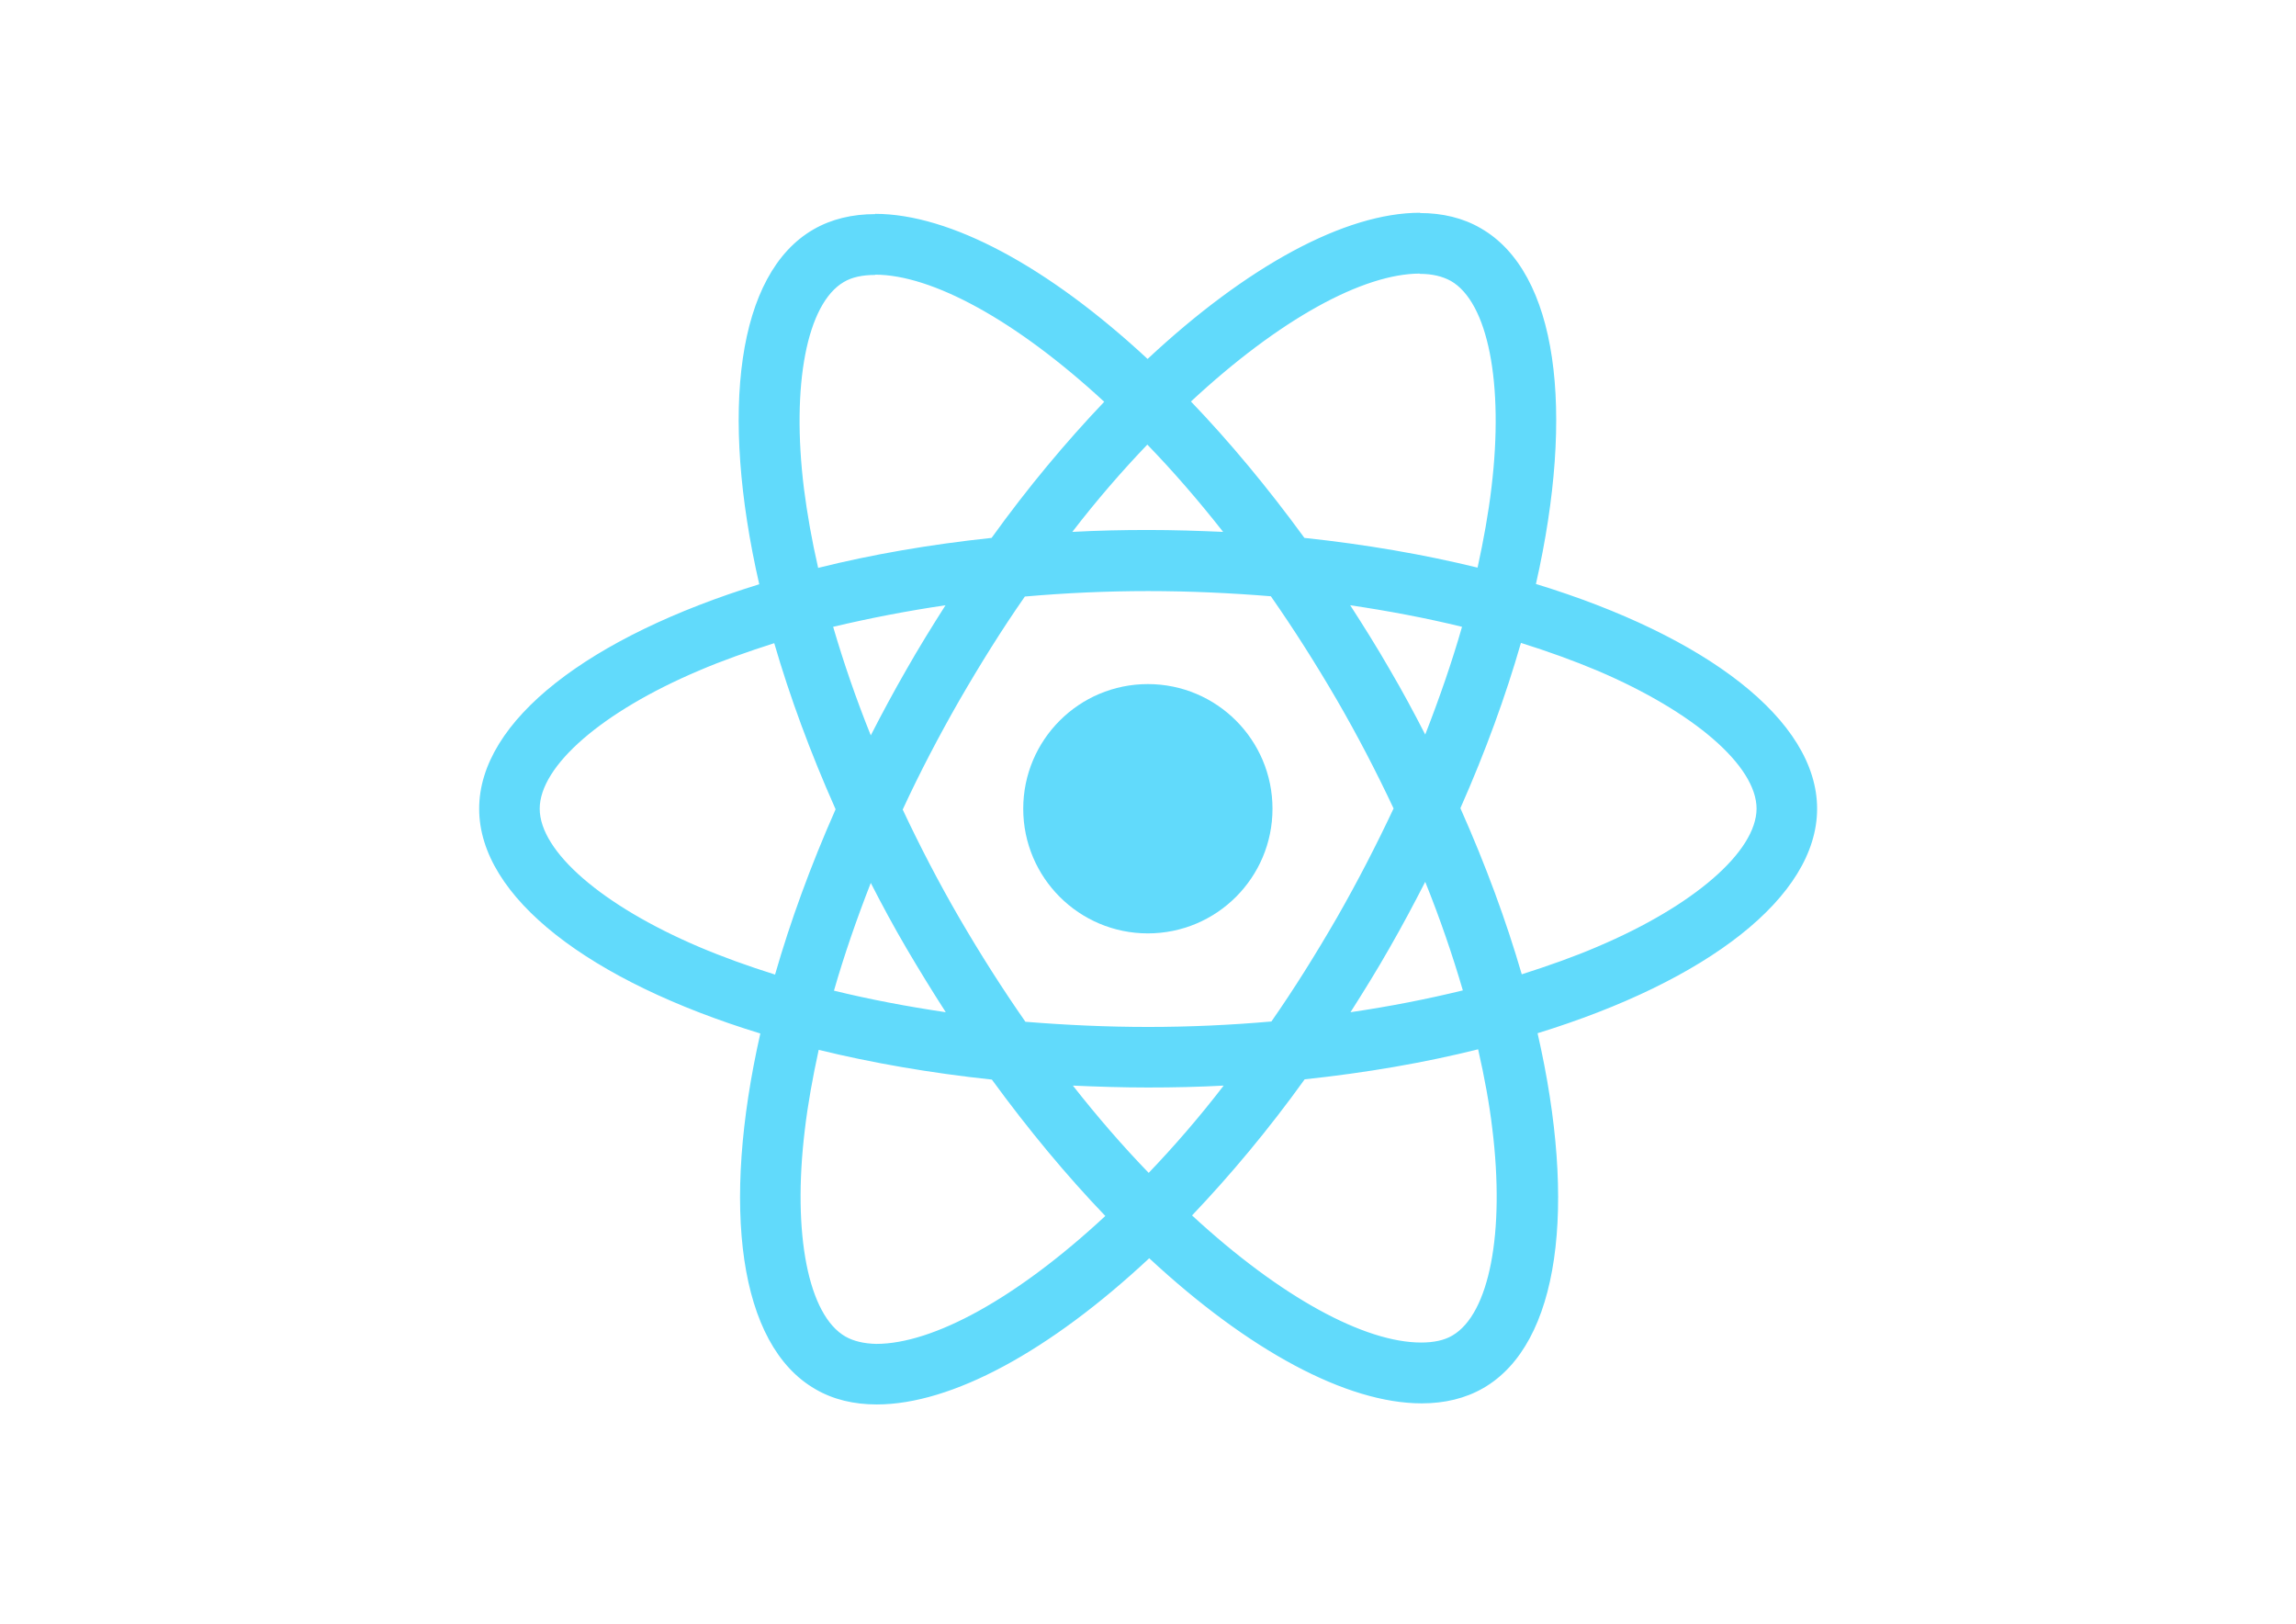
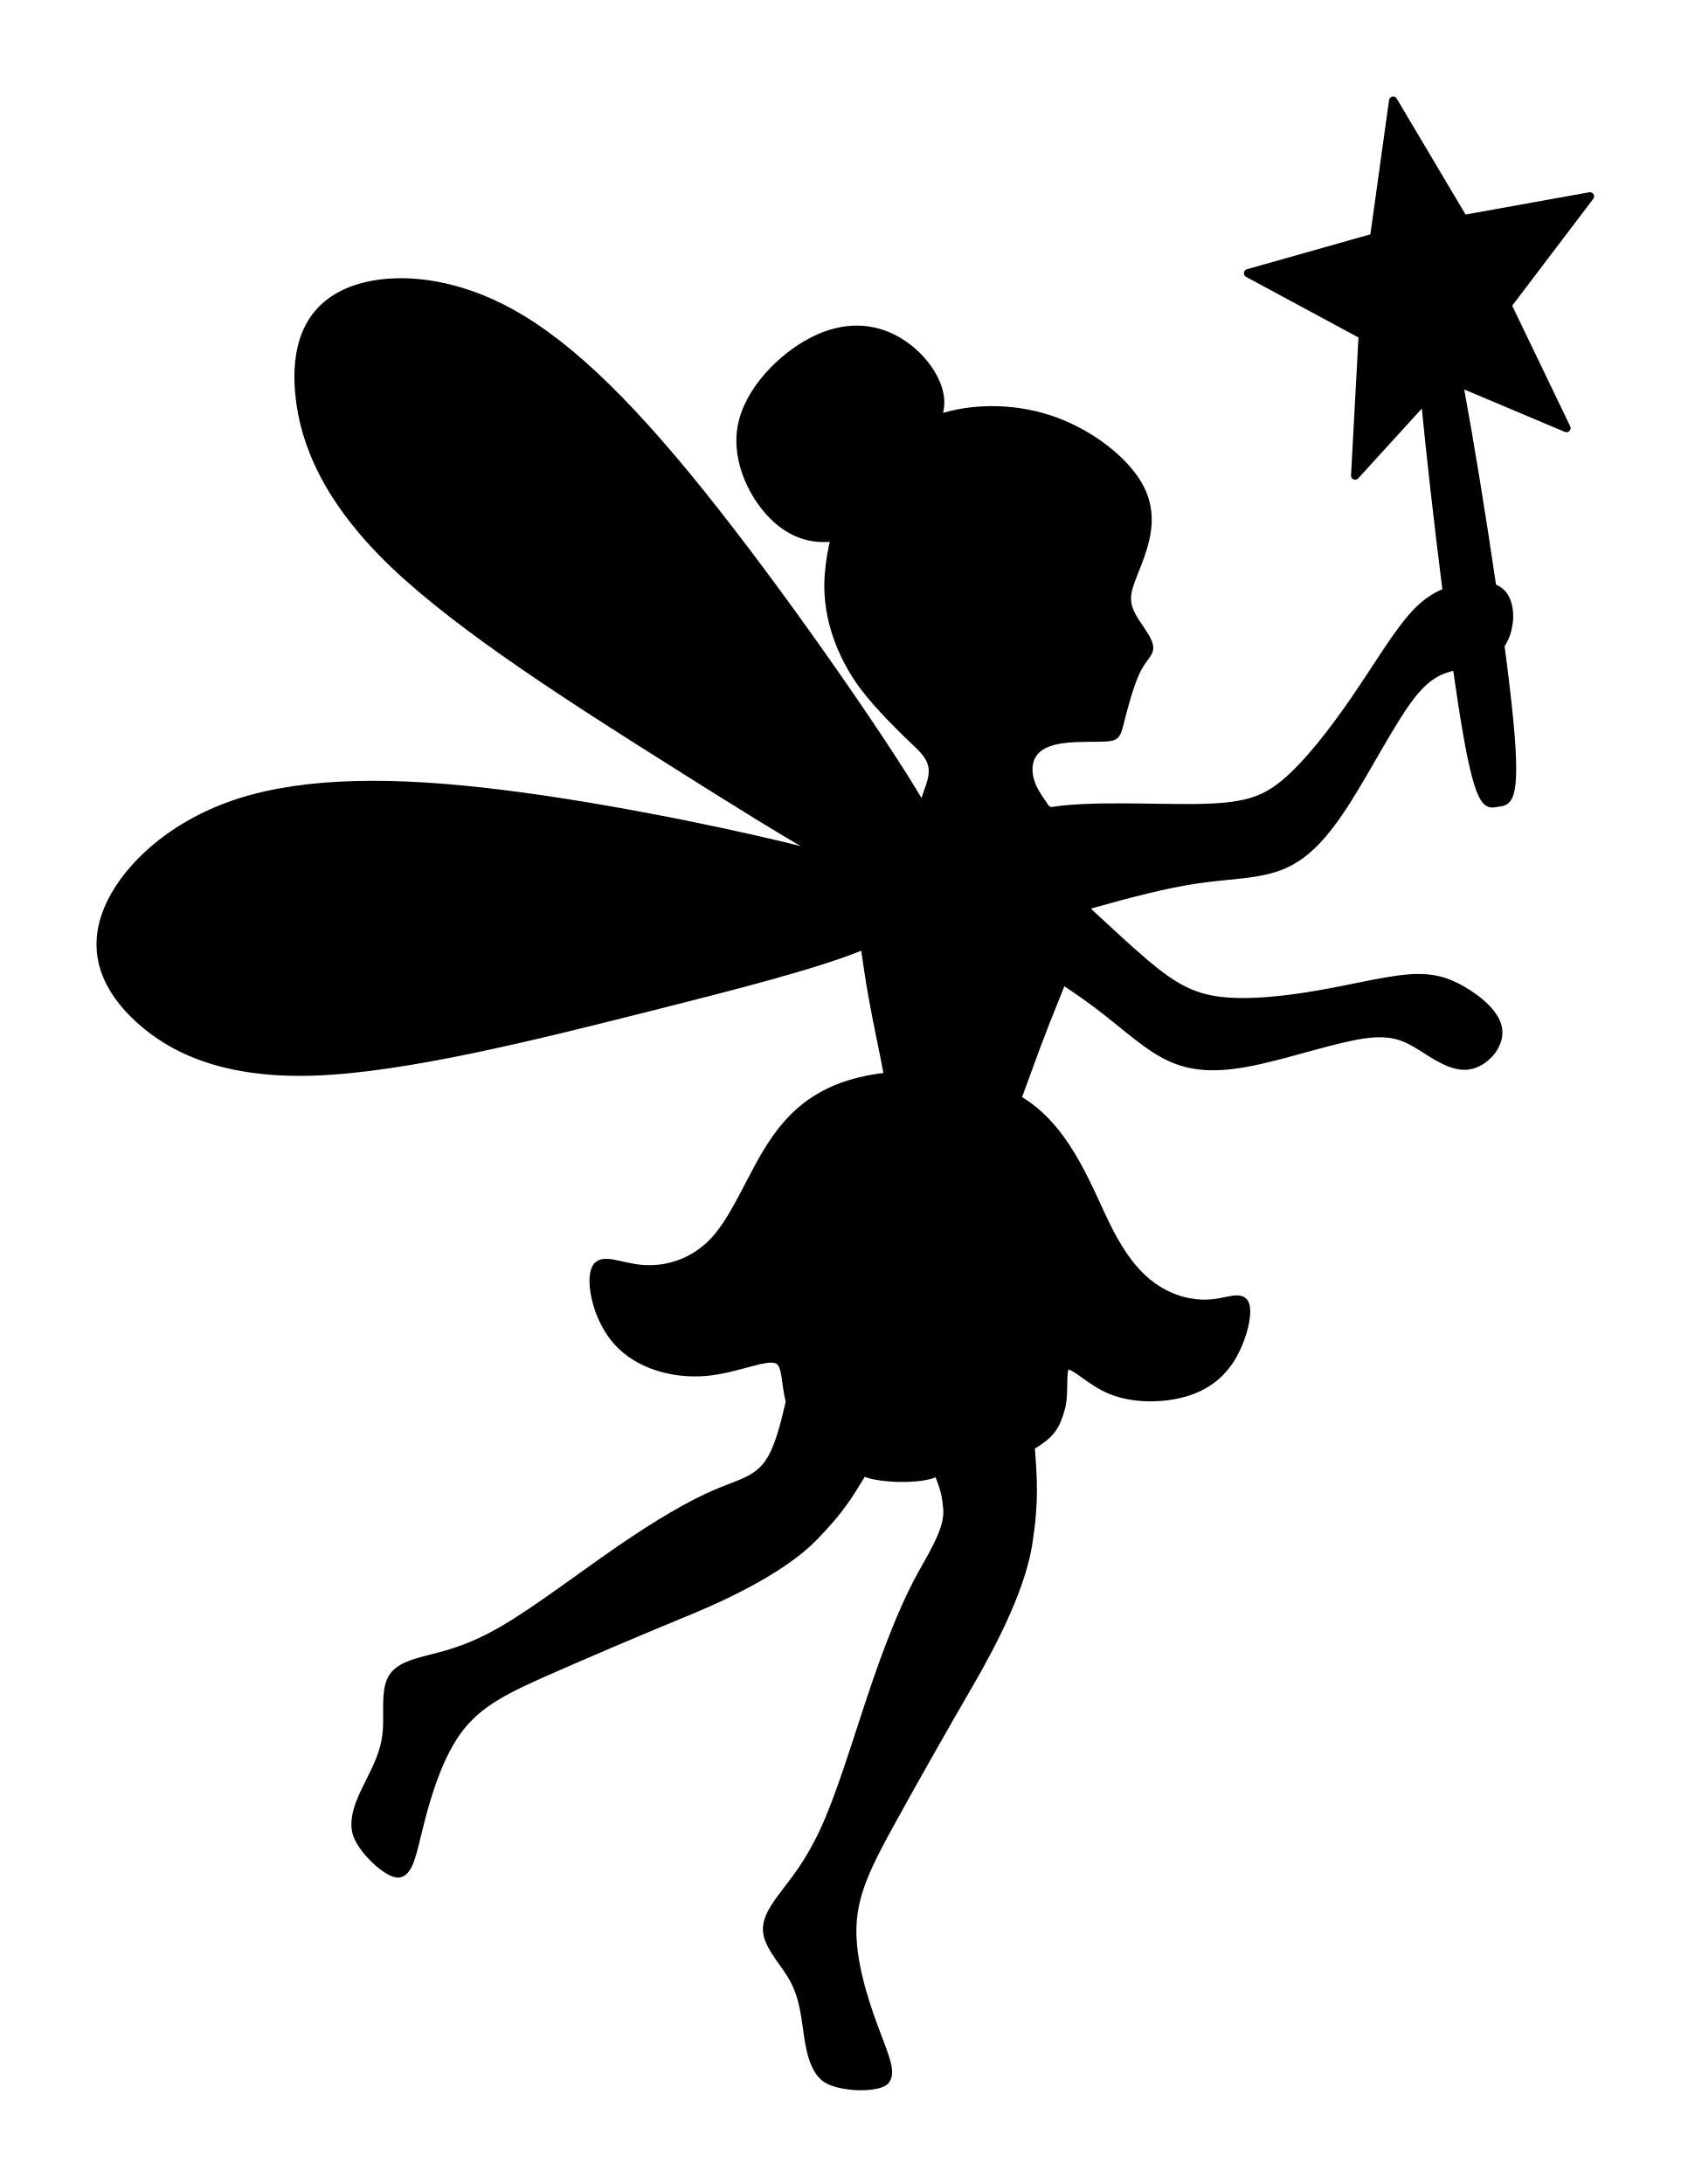
- <svg xmlns="http://www.w3.org/2000/svg" viewBox="0 0 841.9 595.3">
-   <g fill="#61DAFB">
-     <path d="M666.3 296.5c0-32.5-40.7-63.3-103.1-82.4 14.4-63.6 8-114.2-20.2-130.4-6.5-3.8-14.1-5.6-22.4-5.6v22.3c4.6 0 8.3.9 11.4 2.6 13.6 7.8 19.5 37.5 14.9 75.7-1.1 9.4-2.9 19.3-5.1 29.4-19.6-4.8-41-8.5-63.5-10.9-13.5-18.5-27.5-35.3-41.6-50 32.6-30.3 63.2-46.9 84-46.9V78c-27.5 0-63.5 19.6-99.9 53.6-36.4-33.8-72.4-53.2-99.9-53.2v22.3c20.7 0 51.4 16.5 84 46.6-14 14.7-28 31.4-41.3 49.9-22.6 2.4-44 6.1-63.6 11-2.3-10-4-19.7-5.2-29-4.7-38.2 1.1-67.9 14.6-75.8 3-1.8 6.9-2.6 11.5-2.6V78.5c-8.4 0-16 1.8-22.6 5.6-28.1 16.2-34.4 66.7-19.9 130.1-62.2 19.2-102.7 49.9-102.7 82.3 0 32.5 40.7 63.3 103.1 82.4-14.4 63.6-8 114.2 20.2 130.4 6.5 3.8 14.1 5.6 22.5 5.6 27.5 0 63.5-19.6 99.9-53.6 36.4 33.8 72.4 53.2 99.9 53.2 8.4 0 16-1.8 22.6-5.6 28.1-16.2 34.4-66.7 19.9-130.1 62-19.1 102.5-49.9 102.5-82.3zm-130.2-66.7c-3.7 12.9-8.3 26.2-13.5 39.5-4.1-8-8.4-16-13.1-24-4.6-8-9.5-15.8-14.4-23.4 14.2 2.1 27.9 4.7 41 7.9zm-45.8 106.5c-7.8 13.5-15.8 26.3-24.1 38.2-14.9 1.3-30 2-45.2 2-15.1 0-30.2-.7-45-1.9-8.3-11.9-16.4-24.6-24.2-38-7.6-13.1-14.5-26.4-20.8-39.8 6.2-13.4 13.2-26.8 20.7-39.9 7.8-13.5 15.8-26.3 24.1-38.2 14.9-1.3 30-2 45.2-2 15.1 0 30.2.7 45 1.9 8.3 11.9 16.4 24.6 24.2 38 7.6 13.1 14.5 26.4 20.8 39.8-6.3 13.4-13.2 26.8-20.7 39.9zm32.3-13c5.4 13.4 10 26.8 13.8 39.8-13.1 3.2-26.9 5.9-41.2 8 4.9-7.7 9.8-15.6 14.4-23.7 4.6-8 8.9-16.1 13-24.1zM421.2 430c-9.3-9.6-18.6-20.3-27.8-32 9 .4 18.2.7 27.5.7 9.4 0 18.7-.2 27.8-.7-9 11.7-18.3 22.4-27.5 32zm-74.4-58.9c-14.2-2.1-27.9-4.7-41-7.9 3.7-12.9 8.3-26.2 13.5-39.5 4.1 8 8.4 16 13.1 24 4.7 8 9.5 15.8 14.4 23.4zM420.7 163c9.3 9.6 18.6 20.3 27.8 32-9-.4-18.2-.7-27.5-.7-9.4 0-18.7.2-27.8.7 9-11.7 18.3-22.4 27.5-32zm-74 58.9c-4.9 7.7-9.8 15.6-14.4 23.7-4.6 8-8.9 16-13 24-5.4-13.4-10-26.8-13.8-39.8 13.1-3.1 26.9-5.8 41.2-7.9zm-90.5 125.2c-35.4-15.1-58.3-34.9-58.3-50.6 0-15.7 22.9-35.6 58.3-50.6 8.6-3.7 18-7 27.7-10.1 5.7 19.6 13.2 40 22.5 60.9-9.2 20.8-16.6 41.1-22.2 60.6-9.9-3.1-19.3-6.5-28-10.2zM310 490c-13.6-7.8-19.5-37.5-14.9-75.7 1.1-9.4 2.9-19.3 5.1-29.4 19.6 4.8 41 8.5 63.5 10.9 13.5 18.5 27.5 35.3 41.6 50-32.6 30.3-63.2 46.9-84 46.9-4.5-.1-8.3-1-11.3-2.7zm237.2-76.2c4.7 38.2-1.1 67.9-14.6 75.8-3 1.8-6.9 2.6-11.5 2.6-20.7 0-51.4-16.5-84-46.6 14-14.7 28-31.4 41.3-49.9 22.6-2.4 44-6.1 63.6-11 2.3 10.1 4.1 19.8 5.2 29.1zm38.5-66.7c-8.6 3.7-18 7-27.7 10.1-5.7-19.6-13.2-40-22.5-60.9 9.2-20.8 16.6-41.1 22.2-60.6 9.9 3.1 19.3 6.5 28.1 10.2 35.4 15.1 58.3 34.9 58.3 50.6-.1 15.7-23 35.6-58.4 50.6zM320.8 78.4z" />
-     <circle cx="420.9" cy="296.5" r="45.7" />
-     <path d="M520.5 78.1z" />
-   </g>
+ <svg xmlns="http://www.w3.org/2000/svg" version="1.1" id="Layer_1" x="0px" y="0px" width="612px" height="792px" viewBox="0 0 612 792" enable-background="new 0 0 612 792" xml:space="preserve">
+   <path fill-rule="evenodd" clip-rule="evenodd" stroke="#000000" stroke-width="3" stroke-linecap="round" stroke-linejoin="round" stroke-miterlimit="22.926" d="  M314.656,391.516c-17.204,3.43-27.036,11.836-34.614,23.341c-7.578,11.503-12.903,26.104-20.685,34.732  c-7.783,8.628-18.024,11.283-26.421,10.62c-8.397-0.665-14.952-4.646-16.999-0.002c-2.048,4.646,0.409,17.921,7.987,26.328  c7.578,8.406,20.277,11.945,31.916,10.948c11.638-0.999,22.218-6.533,26.314-4.321c3.209,1.733,2.438,8.228,4.287,15.099  c-1.774,7.729-3.744,15.513-6.566,20.526c-4.466,7.932-11.063,8.925-20.21,12.829c-9.147,3.905-20.844,10.721-34.678,20.228  s-29.807,21.704-41.83,28.806c-12.025,7.103-20.101,9.108-26.86,10.838c-6.76,1.729-12.204,3.181-14.404,7.659  c-2.201,4.478-1.159,11.981-1.571,18.124c-0.414,6.143-2.282,10.925-5.27,16.942c-2.989,6.019-7.097,13.271-5.945,19.653  s11.887,16.212,15.632,15.49c3.745-0.723,4.823-7.678,7.513-18.271c2.69-10.594,6.996-24.824,14.317-34.377  c7.321-9.553,17.659-14.427,32.323-20.9c14.664-6.473,33.655-14.545,50.595-21.518s35.323-16.427,45.389-26.735  c10.066-10.309,12.83-15.34,18.182-24.062c2.62,2.607,21.685,3.732,26.995,0.141c1.915,5.235,2.813,6.634,3.44,13.352  c0.627,6.719-3.849,14.324-8.969,23.395c-5.12,9.071-10.651,22.124-16.386,38.717c-5.734,16.592-11.674,36.723-17.306,50.218  c-5.633,13.495-10.958,20.354-15.387,26.134c-4.429,5.78-7.963,10.483-7.219,15.489c0.742,5.006,5.76,10.314,8.858,15.485  c3.098,5.171,4.275,10.203,5.249,16.95c0.972,6.748,1.741,15.211,6.222,19.554c4.48,4.342,19.873,4.563,22.458,1.548  c2.586-3.015-0.436-9.266-4.199-19.471c-3.764-10.204-8.269-24.363-7.757-36.753c0.512-12.388,6.041-23.009,14.131-37.72  c8.09-14.712,18.741-33.516,28.367-50.108c9.627-16.592,18.925-35.482,21.301-50.883s1.706-23.434,0.815-35.044  c7.671-4.473,9.142-7.496,10.892-13.434c1.907-6.473-0.27-15.679,2.598-15.899c2.867-0.222,8.192,5.973,15.976,9.069  c7.782,3.098,18.023,3.098,26.011,0.886c7.988-2.213,13.723-6.637,17.614-13.274c3.892-6.637,5.939-15.486,4.711-18.804  c-1.229-3.319-5.734-1.107-11.265-0.442c-5.53,0.663-12.084-0.222-18.639-3.762c-6.554-3.54-13.107-9.734-19.866-23.118  c-6.76-13.385-13.723-33.96-29.493-45.021c-1.115-0.782-2.277-1.516-3.476-2.205c2.735-7.067,5.738-16.008,10.291-27.599  c1.895-4.822,4.057-10.103,6.19-15.491c4.29,2.799,8.532,5.713,12.445,8.649c10.431,7.829,18.523,15.816,27.385,19.675  c8.86,3.859,18.492,3.59,31.169,0.803c12.677-2.787,28.4-8.092,38.673-9.483c10.272-1.391,15.094,1.133,20.512,4.525  c5.419,3.392,11.432,7.653,17.162,6.762c5.729-0.89,11.174-6.93,10.686-12.622c-0.49-5.691-6.914-11.033-12.823-14.493  c-5.91-3.458-11.308-5.034-19.69-4.376c-8.384,0.658-19.755,3.549-32.196,5.727c-12.44,2.178-25.952,3.643-36.188,2.399  c-10.236-1.242-17.199-5.192-27.412-13.852c-6.225-5.278-13.656-12.306-20.896-18.943c0.176-0.659,0.344-1.309,0.501-1.95  c1.401-0.386,2.872-0.8,4.417-1.231c10.261-2.863,23.739-6.484,35.623-8.195c11.884-1.71,22.172-1.512,30.708-5.19  c8.535-3.678,15.319-11.236,22.888-23.124c7.568-11.886,15.925-28.105,22.543-37.046c6.617-8.94,11.499-10.605,17.294-12.031  l0.162-0.04c1.275,9.035,2.513,17.159,3.641,23.685c4.965,28.729,7.802,26.559,11.111,26.048c3.311-0.51,7.094,0.638,4.434-28.283  c-0.717-7.8-1.903-17.789-3.376-28.882c0.055-0.073,0.108-0.146,0.161-0.221c3.628-5.077,4.173-14.044,0.642-18.21  c-0.969-1.142-2.243-1.922-3.711-2.418c-3.692-25.386-8.176-52.824-11.737-72.163c-0.135-0.731-0.269-1.447-0.4-2.156l39.05,16.473  l-21.433-44.558L576.5,71.21l-45.856,8.248L505.145,36.5l-6.907,49.656l-45.704,12.921l41.588,22.44l-2.748,50.944l25.328-27.797  c1.756,18.317,4.75,45.026,7.913,69.986c-4.876,1.83-9.007,4.776-13.776,10.596c-5.668,6.916-12.238,17.892-19.978,29.113  c-7.74,11.222-16.648,22.69-24.713,29.504c-8.063,6.813-15.282,8.973-32.501,9.189c-15.497,0.194-39.09-1.184-52.786,1.193  c-0.502-0.276-1.014-0.549-1.534-0.818c-1.684-2.467-3.549-4.981-4.756-7.487c-2.214-4.596-2.214-9.166-0.261-12.328  c1.952-3.164,5.856-4.921,11.237-5.623c5.379-0.702,12.232-0.348,15.741-0.611c3.509-0.262,3.671-1.142,4.857-5.829  c1.185-4.688,3.393-13.184,5.742-18.105c2.349-4.923,4.838-6.27,4.781-8.613c-0.058-2.343-2.661-5.682-4.775-8.934  c-2.116-3.251-3.742-6.415-3.173-10.544c0.569-4.13,3.335-9.228,5.451-15.905c2.114-6.678,3.578-14.938-1.547-23.725  c-5.125-8.786-16.839-18.101-30.018-22.934c-13.179-4.833-27.822-5.185-40.105-1.67c-0.95,0.272-1.886,0.567-2.808,0.885  c0.828-2.173,1.318-4.459,1.19-6.874c-0.41-7.743-7.169-16.814-15.771-21.68c-8.603-4.867-19.047-5.532-30.313,0.221  c-11.265,5.752-23.348,17.918-25.806,30.862c-2.458,12.941,4.71,26.657,12.8,33.847c6.747,5.996,14.134,7.453,21.034,6.36  c-1.155,4.449-1.927,9.062-2.291,13.748c-1.045,13.432,3.379,26.378,10.294,37.011c4.802,7.383,13.523,16.311,22.168,24.468  c5.848,5.518,6.02,9.325,4.326,14.724c-0.669,2.132-1.629,4.514-2.386,6.895c-0.29,0.251-0.576,0.494-0.864,0.721  c-1.359-2.392-3.038-5.198-5.104-8.516c-14.335-23.012-47.235-70.499-75.078-105.124c-27.844-34.626-50.628-56.387-72.791-67.328  c-22.164-10.942-43.704-11.063-56.722-4.573c-13.019,6.489-17.517,19.591-15.778,36.552c1.738,16.96,9.711,37.779,34.218,61.216  c24.506,23.437,65.546,49.492,101.184,71.972c22.1,13.941,42.121,26.505,57.539,34.986c-4.26-1.313-9.75-2.786-17.064-4.559  c-25.054-6.07-71.482-15.649-109.895-19.882c-38.413-4.233-68.81-3.121-91.869,5.386c-23.061,8.508-38.783,24.413-44.108,38.792  c-5.327,14.379-0.257,27.235,11.799,38.264c12.055,11.028,31.094,20.229,63.808,19.057c32.713-1.172,79.101-12.718,119.291-22.849  c34.23-8.629,63.961-16.231,79.976-23.049c0.895,6.38,1.834,12.592,2.896,18.561c1.884,10.587,4.153,20.411,5.698,29.188  C319.494,390.672,317.006,391.047,314.656,391.516z" />
</svg>
